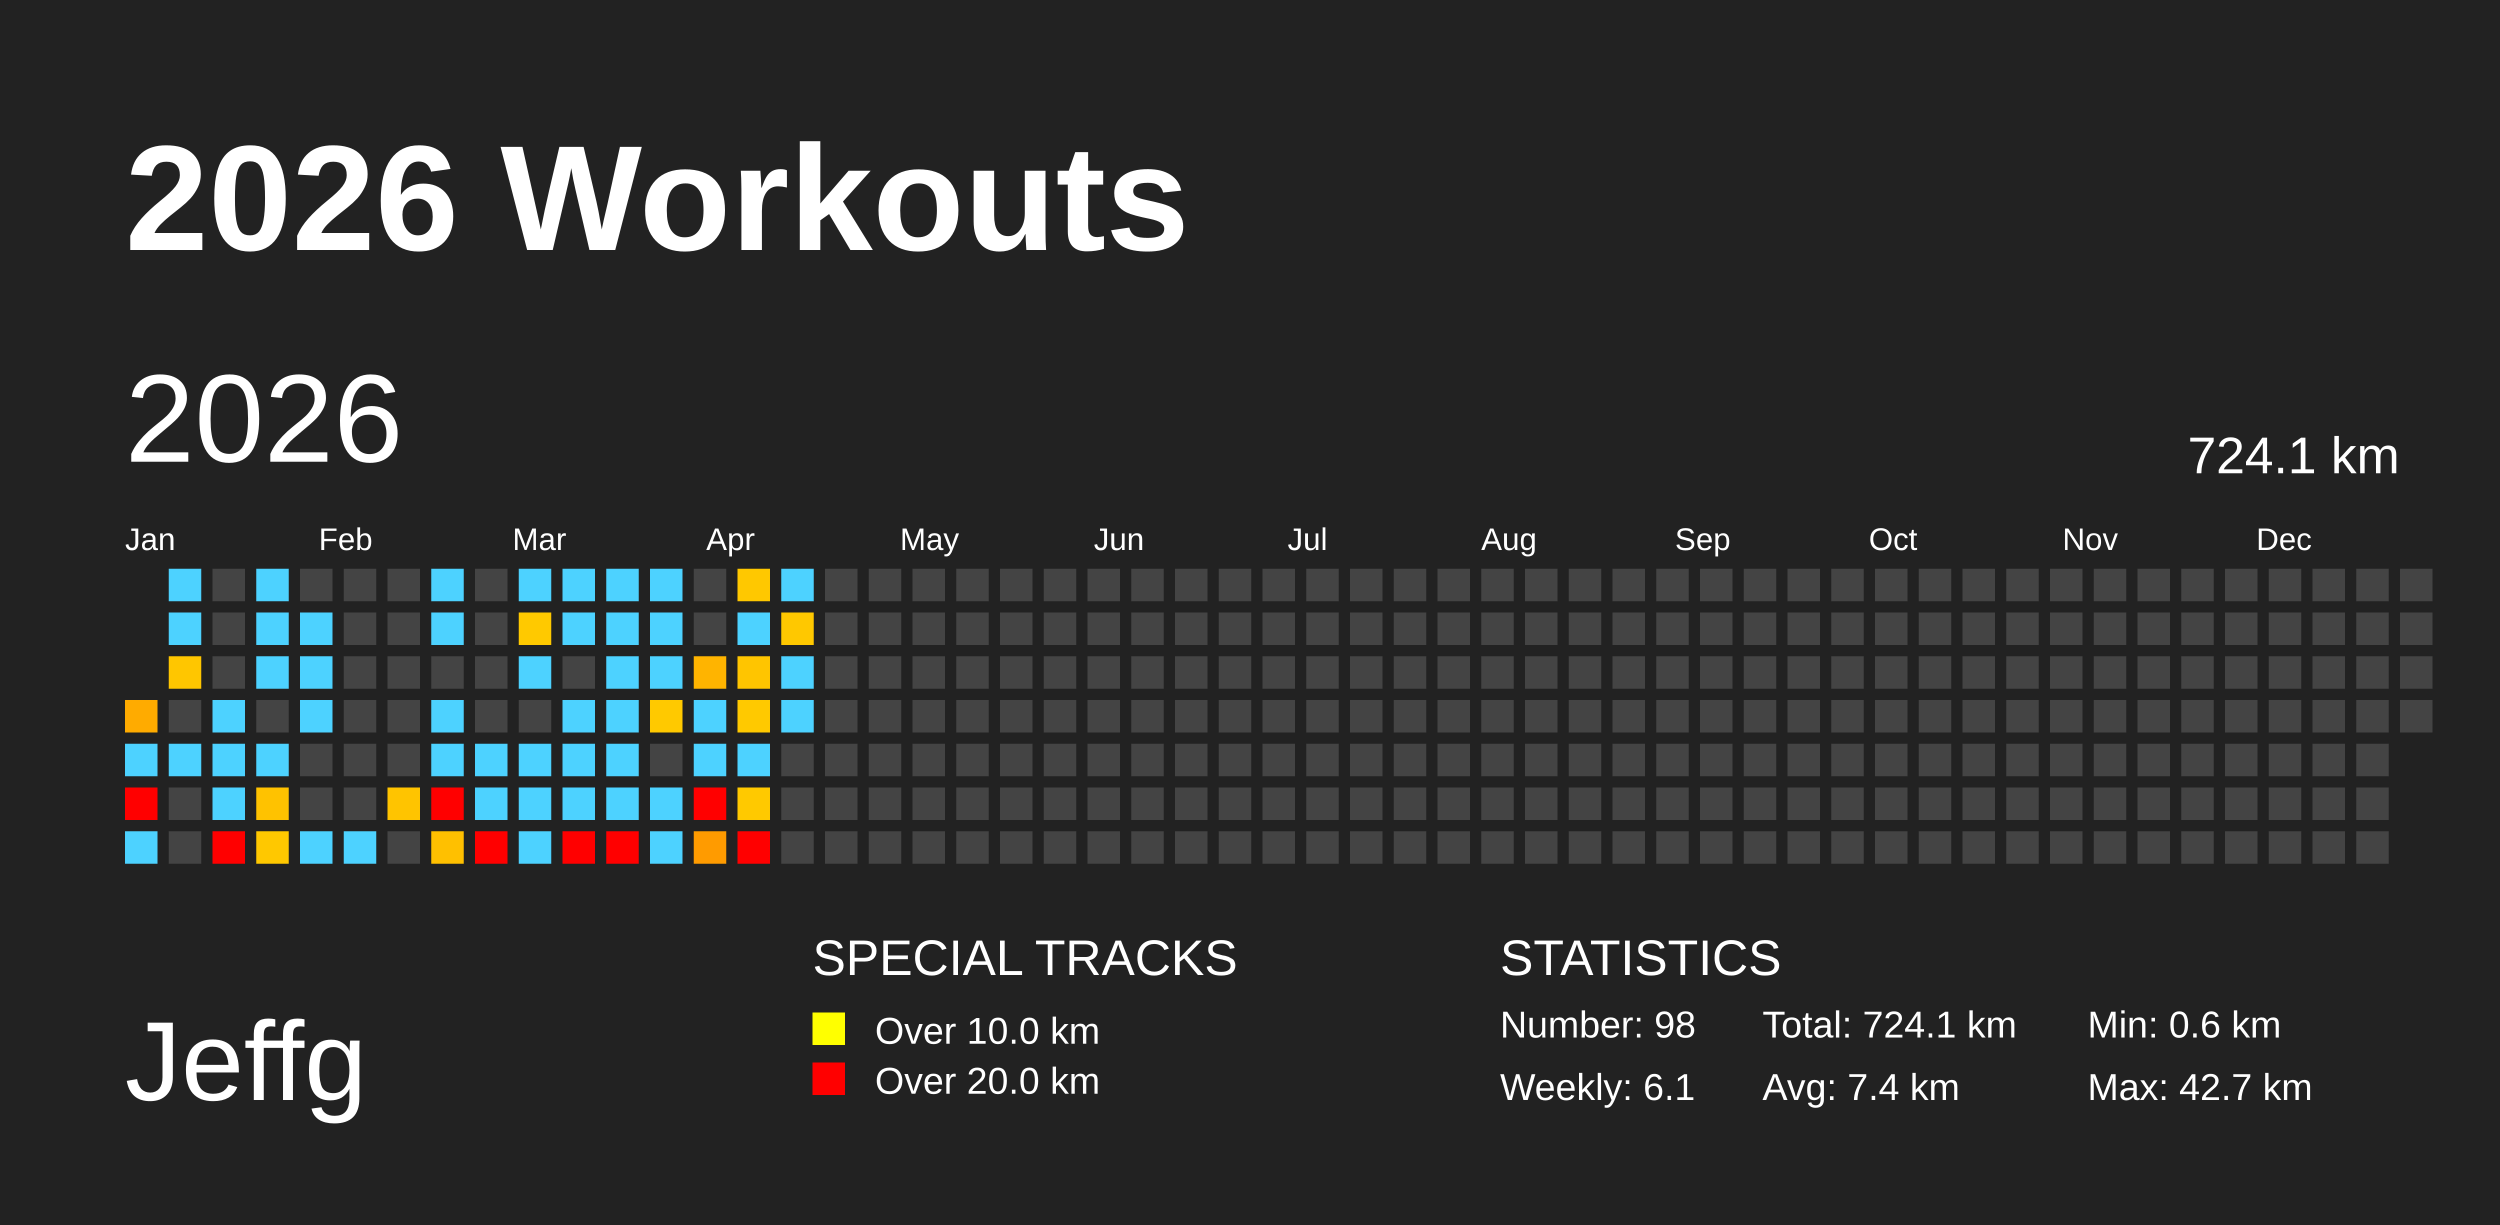
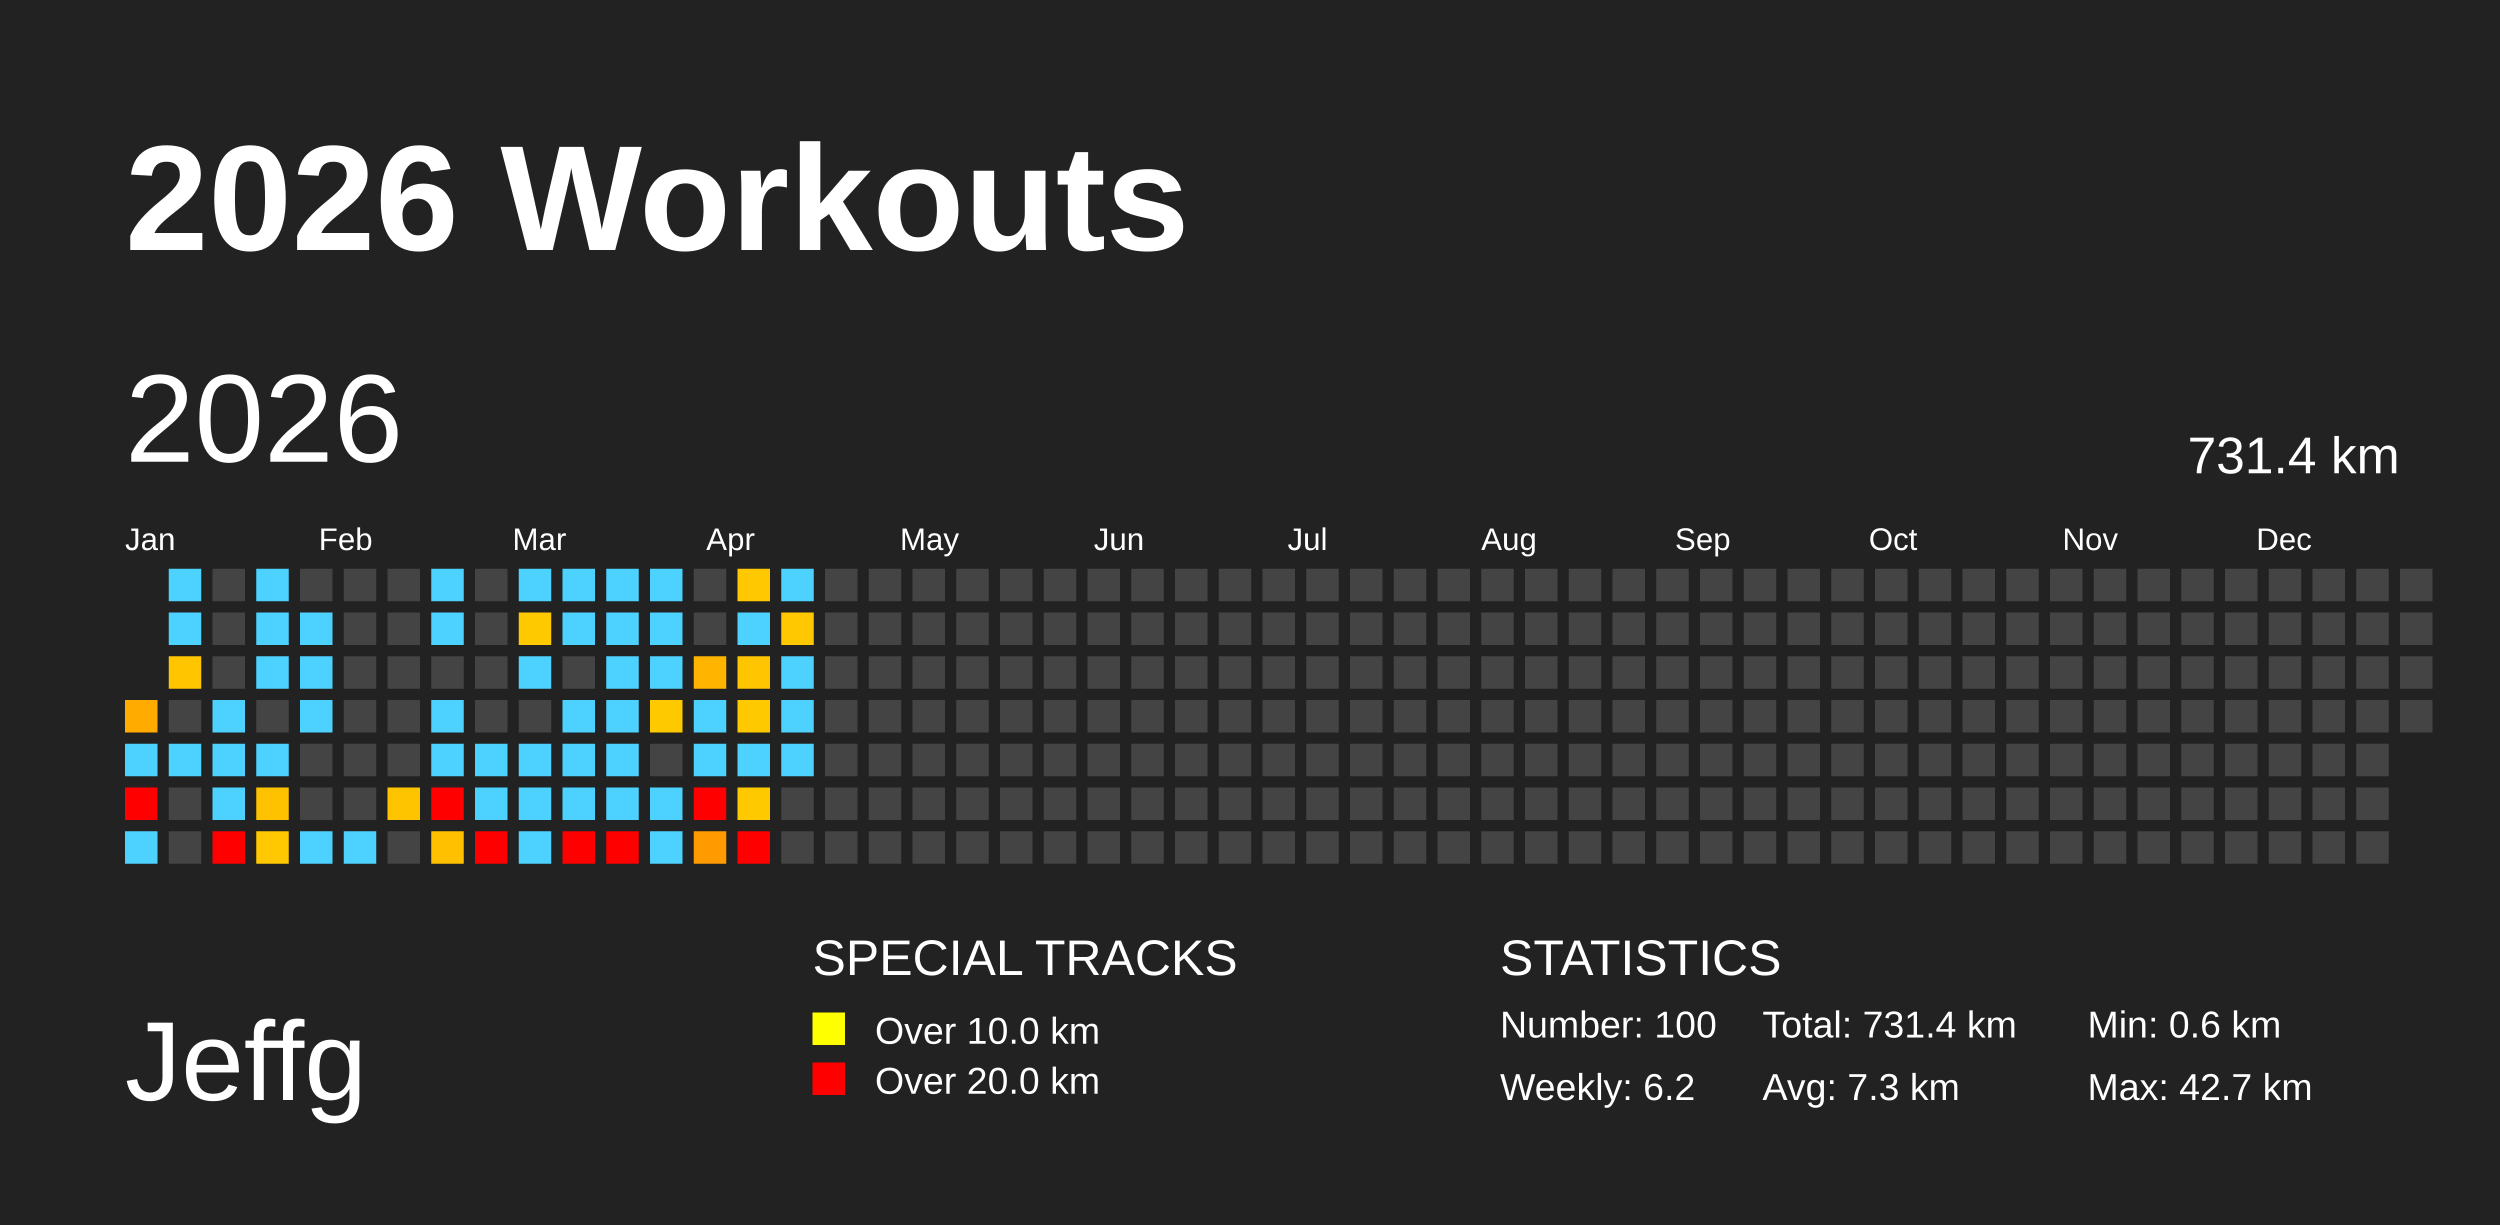
<svg xmlns="http://www.w3.org/2000/svg" baseProfile="full" height="98mm" version="1.1" viewBox="0,0,200,98" width="200mm">
  <defs />
  <rect fill="#222222" height="98" width="200" x="0" y="0" />
  <text fill="#FFFFFF" style="font-size:12px; font-family:Arial; font-weight:bold;" x="10" y="20">2026 Workouts</text>
  <text fill="#FFFFFF" style="font-size:9px; font-family:Arial" x="10" y="88">Jeffg</text>
  <text fill="#FFFFFF" style="font-size:4px; font-family:Arial" x="65" y="78">SPECIAL TRACKS</text>
  <rect fill="yellow" height="2.6" width="2.6" x="65" y="81" />
  <text fill="#FFFFFF" style="font-size:3px; font-family:Arial" x="70" y="83.5">Over 10.0 km</text>
  <rect fill="red" height="2.6" width="2.6" x="65" y="85" />
  <text fill="#FFFFFF" style="font-size:3px; font-family:Arial" x="70" y="87.5">Over 20.0 km</text>
  <text fill="#FFFFFF" style="font-size:4px; font-family:Arial" x="120" y="78">STATISTICS</text>
-   <text fill="#FFFFFF" style="font-size:3px; font-family:Arial" x="120" y="83">Number: 98</text>
-   <text fill="#FFFFFF" style="font-size:3px; font-family:Arial" x="120" y="88">Weekly: 6.1</text>
-   <text fill="#FFFFFF" style="font-size:3px; font-family:Arial" x="141" y="83">Total: 724.1 km</text>
-   <text fill="#FFFFFF" style="font-size:3px; font-family:Arial" x="141" y="88">Avg: 7.4 km</text>
+   <text fill="#FFFFFF" style="font-size:3px; font-family:Arial" x="120" y="83">Number: 100</text>
+   <text fill="#FFFFFF" style="font-size:3px; font-family:Arial" x="120" y="88">Weekly: 6.2</text>
+   <text fill="#FFFFFF" style="font-size:3px; font-family:Arial" x="141" y="83">Total: 731.4 km</text>
+   <text fill="#FFFFFF" style="font-size:3px; font-family:Arial" x="141" y="88">Avg: 7.3 km</text>
  <text fill="#FFFFFF" style="font-size:3px; font-family:Arial" x="167" y="83">Min: 0.6 km</text>
  <text fill="#FFFFFF" style="font-size:3px; font-family:Arial" x="167" y="88">Max: 42.7 km</text>
  <text dominant-baseline="hanging" fill="#FFFFFF" style="font-size:10.0px; font-family:Arial;" x="10" y="30">2026</text>
-   <text dominant-baseline="hanging" fill="#FFFFFF" style="font-size:4.125px; font-family:Arial;" x="175" y="35">724.1 km</text>
+   <text dominant-baseline="hanging" fill="#FFFFFF" style="font-size:4.125px; font-family:Arial;" x="175" y="35">731.4 km</text>
  <text fill="#FFFFFF" style="font-size:2.5px; font-family:Arial" x="10.0" y="44">Jan</text>
  <text fill="#FFFFFF" style="font-size:2.5px; font-family:Arial" x="25.5" y="44">Feb</text>
  <text fill="#FFFFFF" style="font-size:2.5px; font-family:Arial" x="41.0" y="44">Mar</text>
  <text fill="#FFFFFF" style="font-size:2.5px; font-family:Arial" x="56.5" y="44">Apr</text>
  <text fill="#FFFFFF" style="font-size:2.5px; font-family:Arial" x="72.0" y="44">May</text>
  <text fill="#FFFFFF" style="font-size:2.5px; font-family:Arial" x="87.5" y="44">Jun</text>
  <text fill="#FFFFFF" style="font-size:2.5px; font-family:Arial" x="103.0" y="44">Jul</text>
  <text fill="#FFFFFF" style="font-size:2.5px; font-family:Arial" x="118.5" y="44">Aug</text>
  <text fill="#FFFFFF" style="font-size:2.5px; font-family:Arial" x="134.0" y="44">Sep</text>
  <text fill="#FFFFFF" style="font-size:2.5px; font-family:Arial" x="149.5" y="44">Oct</text>
  <text fill="#FFFFFF" style="font-size:2.5px; font-family:Arial" x="165.0" y="44">Nov</text>
  <text fill="#FFFFFF" style="font-size:2.5px; font-family:Arial" x="180.5" y="44">Dec</text>
  <rect fill="#ffab00" height="2.6" width="2.6" x="10.0" y="56.0" />
  <rect fill="#4dd2ff" height="2.6" width="2.6" x="10.0" y="59.5" />
  <rect fill="red" height="2.6" width="2.6" x="10.0" y="63.0" />
  <rect fill="#4dd2ff" height="2.6" width="2.6" x="10.0" y="66.5" />
  <rect fill="#4dd2ff" height="2.6" width="2.6" x="13.5" y="45.5" />
  <rect fill="#4dd2ff" height="2.6" width="2.6" x="13.5" y="49.0" />
  <rect fill="#ffc600" height="2.6" width="2.6" x="13.5" y="52.5" />
  <rect fill="#444444" height="2.6" width="2.6" x="13.5" y="56.0" />
  <rect fill="#4dd2ff" height="2.6" width="2.6" x="13.5" y="59.5" />
  <rect fill="#444444" height="2.6" width="2.6" x="13.5" y="63.0" />
  <rect fill="#444444" height="2.6" width="2.6" x="13.5" y="66.5" />
  <rect fill="#444444" height="2.6" width="2.6" x="17.0" y="45.5" />
  <rect fill="#444444" height="2.6" width="2.6" x="17.0" y="49.0" />
  <rect fill="#444444" height="2.6" width="2.6" x="17.0" y="52.5" />
  <rect fill="#4dd2ff" height="2.6" width="2.6" x="17.0" y="56.0" />
  <rect fill="#4dd2ff" height="2.6" width="2.6" x="17.0" y="59.5" />
  <rect fill="#4dd2ff" height="2.6" width="2.6" x="17.0" y="63.0" />
  <rect fill="red" height="2.6" width="2.6" x="17.0" y="66.5" />
  <rect fill="#4dd2ff" height="2.6" width="2.6" x="20.5" y="45.5" />
  <rect fill="#4dd2ff" height="2.6" width="2.6" x="20.5" y="49.0" />
  <rect fill="#4dd2ff" height="2.6" width="2.6" x="20.5" y="52.5" />
  <rect fill="#444444" height="2.6" width="2.6" x="20.5" y="56.0" />
  <rect fill="#4dd2ff" height="2.6" width="2.6" x="20.5" y="59.5" />
  <rect fill="#ffc200" height="2.6" width="2.6" x="20.5" y="63.0" />
  <rect fill="#ffc800" height="2.6" width="2.6" x="20.5" y="66.5" />
  <rect fill="#444444" height="2.6" width="2.6" x="24.0" y="45.5" />
  <rect fill="#4dd2ff" height="2.6" width="2.6" x="24.0" y="49.0" />
  <rect fill="#4dd2ff" height="2.6" width="2.6" x="24.0" y="52.5" />
  <rect fill="#4dd2ff" height="2.6" width="2.6" x="24.0" y="56.0" />
  <rect fill="#444444" height="2.6" width="2.6" x="24.0" y="59.5" />
  <rect fill="#444444" height="2.6" width="2.6" x="24.0" y="63.0" />
  <rect fill="#4dd2ff" height="2.6" width="2.6" x="24.0" y="66.5" />
  <rect fill="#444444" height="2.6" width="2.6" x="27.5" y="45.5" />
  <rect fill="#444444" height="2.6" width="2.6" x="27.5" y="49.0" />
  <rect fill="#444444" height="2.6" width="2.6" x="27.5" y="52.5" />
  <rect fill="#444444" height="2.6" width="2.6" x="27.5" y="56.0" />
  <rect fill="#444444" height="2.6" width="2.6" x="27.5" y="59.5" />
  <rect fill="#444444" height="2.6" width="2.6" x="27.5" y="63.0" />
  <rect fill="#4dd2ff" height="2.6" width="2.6" x="27.5" y="66.5" />
  <rect fill="#444444" height="2.6" width="2.6" x="31.0" y="45.5" />
  <rect fill="#444444" height="2.6" width="2.6" x="31.0" y="49.0" />
  <rect fill="#444444" height="2.6" width="2.6" x="31.0" y="52.5" />
  <rect fill="#444444" height="2.6" width="2.6" x="31.0" y="56.0" />
  <rect fill="#444444" height="2.6" width="2.6" x="31.0" y="59.5" />
  <rect fill="#ffc400" height="2.6" width="2.6" x="31.0" y="63.0" />
  <rect fill="#444444" height="2.6" width="2.6" x="31.0" y="66.5" />
  <rect fill="#4dd2ff" height="2.6" width="2.6" x="34.5" y="45.5" />
  <rect fill="#4dd2ff" height="2.6" width="2.6" x="34.5" y="49.0" />
  <rect fill="#444444" height="2.6" width="2.6" x="34.5" y="52.5" />
  <rect fill="#4dd2ff" height="2.6" width="2.6" x="34.5" y="56.0" />
  <rect fill="#4dd2ff" height="2.6" width="2.6" x="34.5" y="59.5" />
  <rect fill="red" height="2.6" width="2.6" x="34.5" y="63.0" />
  <rect fill="#ffc000" height="2.6" width="2.6" x="34.5" y="66.5" />
  <rect fill="#444444" height="2.6" width="2.6" x="38.0" y="45.5" />
  <rect fill="#444444" height="2.6" width="2.6" x="38.0" y="49.0" />
  <rect fill="#444444" height="2.6" width="2.6" x="38.0" y="52.5" />
  <rect fill="#444444" height="2.6" width="2.6" x="38.0" y="56.0" />
  <rect fill="#4dd2ff" height="2.6" width="2.6" x="38.0" y="59.5" />
  <rect fill="#4dd2ff" height="2.6" width="2.6" x="38.0" y="63.0" />
  <rect fill="red" height="2.6" width="2.6" x="38.0" y="66.5" />
  <rect fill="#4dd2ff" height="2.6" width="2.6" x="41.5" y="45.5" />
  <rect fill="#ffc900" height="2.6" width="2.6" x="41.5" y="49.0" />
  <rect fill="#4dd2ff" height="2.6" width="2.6" x="41.5" y="52.5" />
  <rect fill="#444444" height="2.6" width="2.6" x="41.5" y="56.0" />
  <rect fill="#4dd2ff" height="2.6" width="2.6" x="41.5" y="59.5" />
  <rect fill="#4dd2ff" height="2.6" width="2.6" x="41.5" y="63.0" />
  <rect fill="#4dd2ff" height="2.6" width="2.6" x="41.5" y="66.5" />
  <rect fill="#4dd2ff" height="2.6" width="2.6" x="45.0" y="45.5" />
  <rect fill="#4dd2ff" height="2.6" width="2.6" x="45.0" y="49.0" />
  <rect fill="#444444" height="2.6" width="2.6" x="45.0" y="52.5" />
  <rect fill="#4dd2ff" height="2.6" width="2.6" x="45.0" y="56.0" />
  <rect fill="#4dd2ff" height="2.6" width="2.6" x="45.0" y="59.5" />
  <rect fill="#4dd2ff" height="2.6" width="2.6" x="45.0" y="63.0" />
  <rect fill="red" height="2.6" width="2.6" x="45.0" y="66.5" />
  <rect fill="#4dd2ff" height="2.6" width="2.6" x="48.5" y="45.5" />
  <rect fill="#4dd2ff" height="2.6" width="2.6" x="48.5" y="49.0" />
  <rect fill="#4dd2ff" height="2.6" width="2.6" x="48.5" y="52.5" />
  <rect fill="#4dd2ff" height="2.6" width="2.6" x="48.5" y="56.0" />
  <rect fill="#4dd2ff" height="2.6" width="2.6" x="48.5" y="59.5" />
  <rect fill="#4dd2ff" height="2.6" width="2.6" x="48.5" y="63.0" />
  <rect fill="red" height="2.6" width="2.6" x="48.5" y="66.5" />
  <rect fill="#4dd2ff" height="2.6" width="2.6" x="52.0" y="45.5" />
  <rect fill="#4dd2ff" height="2.6" width="2.6" x="52.0" y="49.0" />
  <rect fill="#4dd2ff" height="2.6" width="2.6" x="52.0" y="52.5" />
  <rect fill="#ffc900" height="2.6" width="2.6" x="52.0" y="56.0" />
  <rect fill="#444444" height="2.6" width="2.6" x="52.0" y="59.5" />
  <rect fill="#4dd2ff" height="2.6" width="2.6" x="52.0" y="63.0" />
  <rect fill="#4dd2ff" height="2.6" width="2.6" x="52.0" y="66.5" />
  <rect fill="#444444" height="2.6" width="2.6" x="55.5" y="45.5" />
  <rect fill="#444444" height="2.6" width="2.6" x="55.5" y="49.0" />
  <rect fill="#ffb400" height="2.6" width="2.6" x="55.5" y="52.5" />
  <rect fill="#4dd2ff" height="2.6" width="2.6" x="55.5" y="56.0" />
  <rect fill="#4dd2ff" height="2.6" width="2.6" x="55.5" y="59.5" />
  <rect fill="red" height="2.6" width="2.6" x="55.5" y="63.0" />
  <rect fill="#ff9b00" height="2.6" width="2.6" x="55.5" y="66.5" />
  <rect fill="#ffc800" height="2.6" width="2.6" x="59.0" y="45.5" />
  <rect fill="#4dd2ff" height="2.6" width="2.6" x="59.0" y="49.0" />
  <rect fill="#ffc500" height="2.6" width="2.6" x="59.0" y="52.5" />
  <rect fill="#ffc900" height="2.6" width="2.6" x="59.0" y="56.0" />
  <rect fill="#4dd2ff" height="2.6" width="2.6" x="59.0" y="59.5" />
  <rect fill="#ffc900" height="2.6" width="2.6" x="59.0" y="63.0" />
  <rect fill="red" height="2.6" width="2.6" x="59.0" y="66.5" />
  <rect fill="#4dd2ff" height="2.6" width="2.6" x="62.5" y="45.5" />
  <rect fill="#ffc800" height="2.6" width="2.6" x="62.5" y="49.0" />
  <rect fill="#4dd2ff" height="2.6" width="2.6" x="62.5" y="52.5" />
  <rect fill="#4dd2ff" height="2.6" width="2.6" x="62.5" y="56.0" />
-   <rect fill="#444444" height="2.6" width="2.6" x="62.5" y="59.5" />
+   <rect fill="#4dd2ff" height="2.6" width="2.6" x="62.5" y="59.5" />
  <rect fill="#444444" height="2.6" width="2.6" x="62.5" y="63.0" />
  <rect fill="#444444" height="2.6" width="2.6" x="62.5" y="66.5" />
  <rect fill="#444444" height="2.6" width="2.6" x="66.0" y="45.5" />
  <rect fill="#444444" height="2.6" width="2.6" x="66.0" y="49.0" />
  <rect fill="#444444" height="2.6" width="2.6" x="66.0" y="52.5" />
  <rect fill="#444444" height="2.6" width="2.6" x="66.0" y="56.0" />
  <rect fill="#444444" height="2.6" width="2.6" x="66.0" y="59.5" />
  <rect fill="#444444" height="2.6" width="2.6" x="66.0" y="63.0" />
  <rect fill="#444444" height="2.6" width="2.6" x="66.0" y="66.5" />
  <rect fill="#444444" height="2.6" width="2.6" x="69.5" y="45.5" />
  <rect fill="#444444" height="2.6" width="2.6" x="69.5" y="49.0" />
  <rect fill="#444444" height="2.6" width="2.6" x="69.5" y="52.5" />
  <rect fill="#444444" height="2.6" width="2.6" x="69.5" y="56.0" />
  <rect fill="#444444" height="2.6" width="2.6" x="69.5" y="59.5" />
  <rect fill="#444444" height="2.6" width="2.6" x="69.5" y="63.0" />
  <rect fill="#444444" height="2.6" width="2.6" x="69.5" y="66.5" />
  <rect fill="#444444" height="2.6" width="2.6" x="73.0" y="45.5" />
  <rect fill="#444444" height="2.6" width="2.6" x="73.0" y="49.0" />
  <rect fill="#444444" height="2.6" width="2.6" x="73.0" y="52.5" />
  <rect fill="#444444" height="2.6" width="2.6" x="73.0" y="56.0" />
  <rect fill="#444444" height="2.6" width="2.6" x="73.0" y="59.5" />
  <rect fill="#444444" height="2.6" width="2.6" x="73.0" y="63.0" />
  <rect fill="#444444" height="2.6" width="2.6" x="73.0" y="66.5" />
  <rect fill="#444444" height="2.6" width="2.6" x="76.5" y="45.5" />
  <rect fill="#444444" height="2.6" width="2.6" x="76.5" y="49.0" />
  <rect fill="#444444" height="2.6" width="2.6" x="76.5" y="52.5" />
  <rect fill="#444444" height="2.6" width="2.6" x="76.5" y="56.0" />
  <rect fill="#444444" height="2.6" width="2.6" x="76.5" y="59.5" />
  <rect fill="#444444" height="2.6" width="2.6" x="76.5" y="63.0" />
  <rect fill="#444444" height="2.6" width="2.6" x="76.5" y="66.5" />
  <rect fill="#444444" height="2.6" width="2.6" x="80.0" y="45.5" />
  <rect fill="#444444" height="2.6" width="2.6" x="80.0" y="49.0" />
  <rect fill="#444444" height="2.6" width="2.6" x="80.0" y="52.5" />
  <rect fill="#444444" height="2.6" width="2.6" x="80.0" y="56.0" />
  <rect fill="#444444" height="2.6" width="2.6" x="80.0" y="59.5" />
  <rect fill="#444444" height="2.6" width="2.6" x="80.0" y="63.0" />
  <rect fill="#444444" height="2.6" width="2.6" x="80.0" y="66.5" />
  <rect fill="#444444" height="2.6" width="2.6" x="83.5" y="45.5" />
  <rect fill="#444444" height="2.6" width="2.6" x="83.5" y="49.0" />
  <rect fill="#444444" height="2.6" width="2.6" x="83.5" y="52.5" />
  <rect fill="#444444" height="2.6" width="2.6" x="83.5" y="56.0" />
  <rect fill="#444444" height="2.6" width="2.6" x="83.5" y="59.5" />
  <rect fill="#444444" height="2.6" width="2.6" x="83.5" y="63.0" />
  <rect fill="#444444" height="2.6" width="2.6" x="83.5" y="66.5" />
  <rect fill="#444444" height="2.6" width="2.6" x="87.0" y="45.5" />
  <rect fill="#444444" height="2.6" width="2.6" x="87.0" y="49.0" />
  <rect fill="#444444" height="2.6" width="2.6" x="87.0" y="52.5" />
  <rect fill="#444444" height="2.6" width="2.6" x="87.0" y="56.0" />
  <rect fill="#444444" height="2.6" width="2.6" x="87.0" y="59.5" />
  <rect fill="#444444" height="2.6" width="2.6" x="87.0" y="63.0" />
  <rect fill="#444444" height="2.6" width="2.6" x="87.0" y="66.5" />
  <rect fill="#444444" height="2.6" width="2.6" x="90.5" y="45.5" />
  <rect fill="#444444" height="2.6" width="2.6" x="90.5" y="49.0" />
  <rect fill="#444444" height="2.6" width="2.6" x="90.5" y="52.5" />
  <rect fill="#444444" height="2.6" width="2.6" x="90.5" y="56.0" />
  <rect fill="#444444" height="2.6" width="2.6" x="90.5" y="59.5" />
  <rect fill="#444444" height="2.6" width="2.6" x="90.5" y="63.0" />
  <rect fill="#444444" height="2.6" width="2.6" x="90.5" y="66.5" />
  <rect fill="#444444" height="2.6" width="2.6" x="94.0" y="45.5" />
  <rect fill="#444444" height="2.6" width="2.6" x="94.0" y="49.0" />
  <rect fill="#444444" height="2.6" width="2.6" x="94.0" y="52.5" />
  <rect fill="#444444" height="2.6" width="2.6" x="94.0" y="56.0" />
  <rect fill="#444444" height="2.6" width="2.6" x="94.0" y="59.5" />
  <rect fill="#444444" height="2.6" width="2.6" x="94.0" y="63.0" />
  <rect fill="#444444" height="2.6" width="2.6" x="94.0" y="66.5" />
  <rect fill="#444444" height="2.6" width="2.6" x="97.5" y="45.5" />
  <rect fill="#444444" height="2.6" width="2.6" x="97.5" y="49.0" />
  <rect fill="#444444" height="2.6" width="2.6" x="97.5" y="52.5" />
  <rect fill="#444444" height="2.6" width="2.6" x="97.5" y="56.0" />
  <rect fill="#444444" height="2.6" width="2.6" x="97.5" y="59.5" />
  <rect fill="#444444" height="2.6" width="2.6" x="97.5" y="63.0" />
  <rect fill="#444444" height="2.6" width="2.6" x="97.5" y="66.5" />
  <rect fill="#444444" height="2.6" width="2.6" x="101.0" y="45.5" />
  <rect fill="#444444" height="2.6" width="2.6" x="101.0" y="49.0" />
  <rect fill="#444444" height="2.6" width="2.6" x="101.0" y="52.5" />
  <rect fill="#444444" height="2.6" width="2.6" x="101.0" y="56.0" />
  <rect fill="#444444" height="2.6" width="2.6" x="101.0" y="59.5" />
  <rect fill="#444444" height="2.6" width="2.6" x="101.0" y="63.0" />
  <rect fill="#444444" height="2.6" width="2.6" x="101.0" y="66.5" />
  <rect fill="#444444" height="2.6" width="2.6" x="104.5" y="45.5" />
  <rect fill="#444444" height="2.6" width="2.6" x="104.5" y="49.0" />
  <rect fill="#444444" height="2.6" width="2.6" x="104.5" y="52.5" />
  <rect fill="#444444" height="2.6" width="2.6" x="104.5" y="56.0" />
  <rect fill="#444444" height="2.6" width="2.6" x="104.5" y="59.5" />
  <rect fill="#444444" height="2.6" width="2.6" x="104.5" y="63.0" />
  <rect fill="#444444" height="2.6" width="2.6" x="104.5" y="66.5" />
  <rect fill="#444444" height="2.6" width="2.6" x="108.0" y="45.5" />
  <rect fill="#444444" height="2.6" width="2.6" x="108.0" y="49.0" />
  <rect fill="#444444" height="2.6" width="2.6" x="108.0" y="52.5" />
  <rect fill="#444444" height="2.6" width="2.6" x="108.0" y="56.0" />
  <rect fill="#444444" height="2.6" width="2.6" x="108.0" y="59.5" />
  <rect fill="#444444" height="2.6" width="2.6" x="108.0" y="63.0" />
  <rect fill="#444444" height="2.6" width="2.6" x="108.0" y="66.5" />
  <rect fill="#444444" height="2.6" width="2.6" x="111.5" y="45.5" />
  <rect fill="#444444" height="2.6" width="2.6" x="111.5" y="49.0" />
  <rect fill="#444444" height="2.6" width="2.6" x="111.5" y="52.5" />
  <rect fill="#444444" height="2.6" width="2.6" x="111.5" y="56.0" />
  <rect fill="#444444" height="2.6" width="2.6" x="111.5" y="59.5" />
  <rect fill="#444444" height="2.6" width="2.6" x="111.5" y="63.0" />
  <rect fill="#444444" height="2.6" width="2.6" x="111.5" y="66.5" />
  <rect fill="#444444" height="2.6" width="2.6" x="115.0" y="45.5" />
  <rect fill="#444444" height="2.6" width="2.6" x="115.0" y="49.0" />
  <rect fill="#444444" height="2.6" width="2.6" x="115.0" y="52.5" />
  <rect fill="#444444" height="2.6" width="2.6" x="115.0" y="56.0" />
  <rect fill="#444444" height="2.6" width="2.6" x="115.0" y="59.5" />
  <rect fill="#444444" height="2.6" width="2.6" x="115.0" y="63.0" />
  <rect fill="#444444" height="2.6" width="2.6" x="115.0" y="66.5" />
  <rect fill="#444444" height="2.6" width="2.6" x="118.5" y="45.5" />
  <rect fill="#444444" height="2.6" width="2.6" x="118.5" y="49.0" />
  <rect fill="#444444" height="2.6" width="2.6" x="118.5" y="52.5" />
  <rect fill="#444444" height="2.6" width="2.6" x="118.5" y="56.0" />
  <rect fill="#444444" height="2.6" width="2.6" x="118.5" y="59.5" />
  <rect fill="#444444" height="2.6" width="2.6" x="118.5" y="63.0" />
  <rect fill="#444444" height="2.6" width="2.6" x="118.5" y="66.5" />
  <rect fill="#444444" height="2.6" width="2.6" x="122.0" y="45.5" />
  <rect fill="#444444" height="2.6" width="2.6" x="122.0" y="49.0" />
  <rect fill="#444444" height="2.6" width="2.6" x="122.0" y="52.5" />
  <rect fill="#444444" height="2.6" width="2.6" x="122.0" y="56.0" />
  <rect fill="#444444" height="2.6" width="2.6" x="122.0" y="59.5" />
  <rect fill="#444444" height="2.6" width="2.6" x="122.0" y="63.0" />
  <rect fill="#444444" height="2.6" width="2.6" x="122.0" y="66.5" />
  <rect fill="#444444" height="2.6" width="2.6" x="125.5" y="45.5" />
  <rect fill="#444444" height="2.6" width="2.6" x="125.5" y="49.0" />
  <rect fill="#444444" height="2.6" width="2.6" x="125.5" y="52.5" />
  <rect fill="#444444" height="2.6" width="2.6" x="125.5" y="56.0" />
  <rect fill="#444444" height="2.6" width="2.6" x="125.5" y="59.5" />
  <rect fill="#444444" height="2.6" width="2.6" x="125.5" y="63.0" />
  <rect fill="#444444" height="2.6" width="2.6" x="125.5" y="66.5" />
  <rect fill="#444444" height="2.6" width="2.6" x="129.0" y="45.5" />
  <rect fill="#444444" height="2.6" width="2.6" x="129.0" y="49.0" />
  <rect fill="#444444" height="2.6" width="2.6" x="129.0" y="52.5" />
  <rect fill="#444444" height="2.6" width="2.6" x="129.0" y="56.0" />
  <rect fill="#444444" height="2.6" width="2.6" x="129.0" y="59.5" />
  <rect fill="#444444" height="2.6" width="2.6" x="129.0" y="63.0" />
  <rect fill="#444444" height="2.6" width="2.6" x="129.0" y="66.5" />
  <rect fill="#444444" height="2.6" width="2.6" x="132.5" y="45.5" />
  <rect fill="#444444" height="2.6" width="2.6" x="132.5" y="49.0" />
  <rect fill="#444444" height="2.6" width="2.6" x="132.5" y="52.5" />
  <rect fill="#444444" height="2.6" width="2.6" x="132.5" y="56.0" />
  <rect fill="#444444" height="2.6" width="2.6" x="132.5" y="59.5" />
  <rect fill="#444444" height="2.6" width="2.6" x="132.5" y="63.0" />
  <rect fill="#444444" height="2.6" width="2.6" x="132.5" y="66.5" />
  <rect fill="#444444" height="2.6" width="2.6" x="136.0" y="45.5" />
  <rect fill="#444444" height="2.6" width="2.6" x="136.0" y="49.0" />
  <rect fill="#444444" height="2.6" width="2.6" x="136.0" y="52.5" />
  <rect fill="#444444" height="2.6" width="2.6" x="136.0" y="56.0" />
  <rect fill="#444444" height="2.6" width="2.6" x="136.0" y="59.5" />
  <rect fill="#444444" height="2.6" width="2.6" x="136.0" y="63.0" />
  <rect fill="#444444" height="2.6" width="2.6" x="136.0" y="66.5" />
  <rect fill="#444444" height="2.6" width="2.6" x="139.5" y="45.5" />
  <rect fill="#444444" height="2.6" width="2.6" x="139.5" y="49.0" />
  <rect fill="#444444" height="2.6" width="2.6" x="139.5" y="52.5" />
  <rect fill="#444444" height="2.6" width="2.6" x="139.5" y="56.0" />
  <rect fill="#444444" height="2.6" width="2.6" x="139.5" y="59.5" />
  <rect fill="#444444" height="2.6" width="2.6" x="139.5" y="63.0" />
  <rect fill="#444444" height="2.6" width="2.6" x="139.5" y="66.5" />
  <rect fill="#444444" height="2.6" width="2.6" x="143.0" y="45.5" />
  <rect fill="#444444" height="2.6" width="2.6" x="143.0" y="49.0" />
  <rect fill="#444444" height="2.6" width="2.6" x="143.0" y="52.5" />
  <rect fill="#444444" height="2.6" width="2.6" x="143.0" y="56.0" />
  <rect fill="#444444" height="2.6" width="2.6" x="143.0" y="59.5" />
  <rect fill="#444444" height="2.6" width="2.6" x="143.0" y="63.0" />
  <rect fill="#444444" height="2.6" width="2.6" x="143.0" y="66.5" />
  <rect fill="#444444" height="2.6" width="2.6" x="146.5" y="45.5" />
  <rect fill="#444444" height="2.6" width="2.6" x="146.5" y="49.0" />
  <rect fill="#444444" height="2.6" width="2.6" x="146.5" y="52.5" />
  <rect fill="#444444" height="2.6" width="2.6" x="146.5" y="56.0" />
  <rect fill="#444444" height="2.6" width="2.6" x="146.5" y="59.5" />
  <rect fill="#444444" height="2.6" width="2.6" x="146.5" y="63.0" />
  <rect fill="#444444" height="2.6" width="2.6" x="146.5" y="66.5" />
  <rect fill="#444444" height="2.6" width="2.6" x="150.0" y="45.5" />
  <rect fill="#444444" height="2.6" width="2.6" x="150.0" y="49.0" />
  <rect fill="#444444" height="2.6" width="2.6" x="150.0" y="52.5" />
  <rect fill="#444444" height="2.6" width="2.6" x="150.0" y="56.0" />
  <rect fill="#444444" height="2.6" width="2.6" x="150.0" y="59.5" />
  <rect fill="#444444" height="2.6" width="2.6" x="150.0" y="63.0" />
  <rect fill="#444444" height="2.6" width="2.6" x="150.0" y="66.5" />
  <rect fill="#444444" height="2.6" width="2.6" x="153.5" y="45.5" />
  <rect fill="#444444" height="2.6" width="2.6" x="153.5" y="49.0" />
  <rect fill="#444444" height="2.6" width="2.6" x="153.5" y="52.5" />
  <rect fill="#444444" height="2.6" width="2.6" x="153.5" y="56.0" />
  <rect fill="#444444" height="2.6" width="2.6" x="153.5" y="59.5" />
  <rect fill="#444444" height="2.6" width="2.6" x="153.5" y="63.0" />
  <rect fill="#444444" height="2.6" width="2.6" x="153.5" y="66.5" />
  <rect fill="#444444" height="2.6" width="2.6" x="157.0" y="45.5" />
  <rect fill="#444444" height="2.6" width="2.6" x="157.0" y="49.0" />
  <rect fill="#444444" height="2.6" width="2.6" x="157.0" y="52.5" />
  <rect fill="#444444" height="2.6" width="2.6" x="157.0" y="56.0" />
  <rect fill="#444444" height="2.6" width="2.6" x="157.0" y="59.5" />
  <rect fill="#444444" height="2.6" width="2.6" x="157.0" y="63.0" />
  <rect fill="#444444" height="2.6" width="2.6" x="157.0" y="66.5" />
  <rect fill="#444444" height="2.6" width="2.6" x="160.5" y="45.5" />
  <rect fill="#444444" height="2.6" width="2.6" x="160.5" y="49.0" />
  <rect fill="#444444" height="2.6" width="2.6" x="160.5" y="52.5" />
  <rect fill="#444444" height="2.6" width="2.6" x="160.5" y="56.0" />
  <rect fill="#444444" height="2.6" width="2.6" x="160.5" y="59.5" />
  <rect fill="#444444" height="2.6" width="2.6" x="160.5" y="63.0" />
  <rect fill="#444444" height="2.6" width="2.6" x="160.5" y="66.5" />
  <rect fill="#444444" height="2.6" width="2.6" x="164.0" y="45.5" />
  <rect fill="#444444" height="2.6" width="2.6" x="164.0" y="49.0" />
  <rect fill="#444444" height="2.6" width="2.6" x="164.0" y="52.5" />
  <rect fill="#444444" height="2.6" width="2.6" x="164.0" y="56.0" />
  <rect fill="#444444" height="2.6" width="2.6" x="164.0" y="59.5" />
  <rect fill="#444444" height="2.6" width="2.6" x="164.0" y="63.0" />
  <rect fill="#444444" height="2.6" width="2.6" x="164.0" y="66.5" />
  <rect fill="#444444" height="2.6" width="2.6" x="167.5" y="45.5" />
  <rect fill="#444444" height="2.6" width="2.6" x="167.5" y="49.0" />
  <rect fill="#444444" height="2.6" width="2.6" x="167.5" y="52.5" />
  <rect fill="#444444" height="2.6" width="2.6" x="167.5" y="56.0" />
  <rect fill="#444444" height="2.6" width="2.6" x="167.5" y="59.5" />
  <rect fill="#444444" height="2.6" width="2.6" x="167.5" y="63.0" />
  <rect fill="#444444" height="2.6" width="2.6" x="167.5" y="66.5" />
  <rect fill="#444444" height="2.6" width="2.6" x="171.0" y="45.5" />
  <rect fill="#444444" height="2.6" width="2.6" x="171.0" y="49.0" />
  <rect fill="#444444" height="2.6" width="2.6" x="171.0" y="52.5" />
  <rect fill="#444444" height="2.6" width="2.6" x="171.0" y="56.0" />
  <rect fill="#444444" height="2.6" width="2.6" x="171.0" y="59.5" />
  <rect fill="#444444" height="2.6" width="2.6" x="171.0" y="63.0" />
  <rect fill="#444444" height="2.6" width="2.6" x="171.0" y="66.5" />
  <rect fill="#444444" height="2.6" width="2.6" x="174.5" y="45.5" />
  <rect fill="#444444" height="2.6" width="2.6" x="174.5" y="49.0" />
  <rect fill="#444444" height="2.6" width="2.6" x="174.5" y="52.5" />
  <rect fill="#444444" height="2.6" width="2.6" x="174.5" y="56.0" />
  <rect fill="#444444" height="2.6" width="2.6" x="174.5" y="59.5" />
  <rect fill="#444444" height="2.6" width="2.6" x="174.5" y="63.0" />
  <rect fill="#444444" height="2.6" width="2.6" x="174.5" y="66.5" />
  <rect fill="#444444" height="2.6" width="2.6" x="178.0" y="45.5" />
  <rect fill="#444444" height="2.6" width="2.6" x="178.0" y="49.0" />
  <rect fill="#444444" height="2.6" width="2.6" x="178.0" y="52.5" />
  <rect fill="#444444" height="2.6" width="2.6" x="178.0" y="56.0" />
  <rect fill="#444444" height="2.6" width="2.6" x="178.0" y="59.5" />
  <rect fill="#444444" height="2.6" width="2.6" x="178.0" y="63.0" />
  <rect fill="#444444" height="2.6" width="2.6" x="178.0" y="66.5" />
  <rect fill="#444444" height="2.6" width="2.6" x="181.5" y="45.5" />
  <rect fill="#444444" height="2.6" width="2.6" x="181.5" y="49.0" />
  <rect fill="#444444" height="2.6" width="2.6" x="181.5" y="52.5" />
  <rect fill="#444444" height="2.6" width="2.6" x="181.5" y="56.0" />
  <rect fill="#444444" height="2.6" width="2.6" x="181.5" y="59.5" />
  <rect fill="#444444" height="2.6" width="2.6" x="181.5" y="63.0" />
  <rect fill="#444444" height="2.6" width="2.6" x="181.5" y="66.5" />
  <rect fill="#444444" height="2.6" width="2.6" x="185.0" y="45.5" />
  <rect fill="#444444" height="2.6" width="2.6" x="185.0" y="49.0" />
  <rect fill="#444444" height="2.6" width="2.6" x="185.0" y="52.5" />
  <rect fill="#444444" height="2.6" width="2.6" x="185.0" y="56.0" />
  <rect fill="#444444" height="2.6" width="2.6" x="185.0" y="59.5" />
  <rect fill="#444444" height="2.6" width="2.6" x="185.0" y="63.0" />
  <rect fill="#444444" height="2.6" width="2.6" x="185.0" y="66.5" />
  <rect fill="#444444" height="2.6" width="2.6" x="188.5" y="45.5" />
  <rect fill="#444444" height="2.6" width="2.6" x="188.5" y="49.0" />
  <rect fill="#444444" height="2.6" width="2.6" x="188.5" y="52.5" />
  <rect fill="#444444" height="2.6" width="2.6" x="188.5" y="56.0" />
  <rect fill="#444444" height="2.6" width="2.6" x="188.5" y="59.5" />
  <rect fill="#444444" height="2.6" width="2.6" x="188.5" y="63.0" />
  <rect fill="#444444" height="2.6" width="2.6" x="188.5" y="66.5" />
  <rect fill="#444444" height="2.6" width="2.6" x="192.0" y="45.5" />
  <rect fill="#444444" height="2.6" width="2.6" x="192.0" y="49.0" />
  <rect fill="#444444" height="2.6" width="2.6" x="192.0" y="52.5" />
  <rect fill="#444444" height="2.6" width="2.6" x="192.0" y="56.0" />
</svg>
